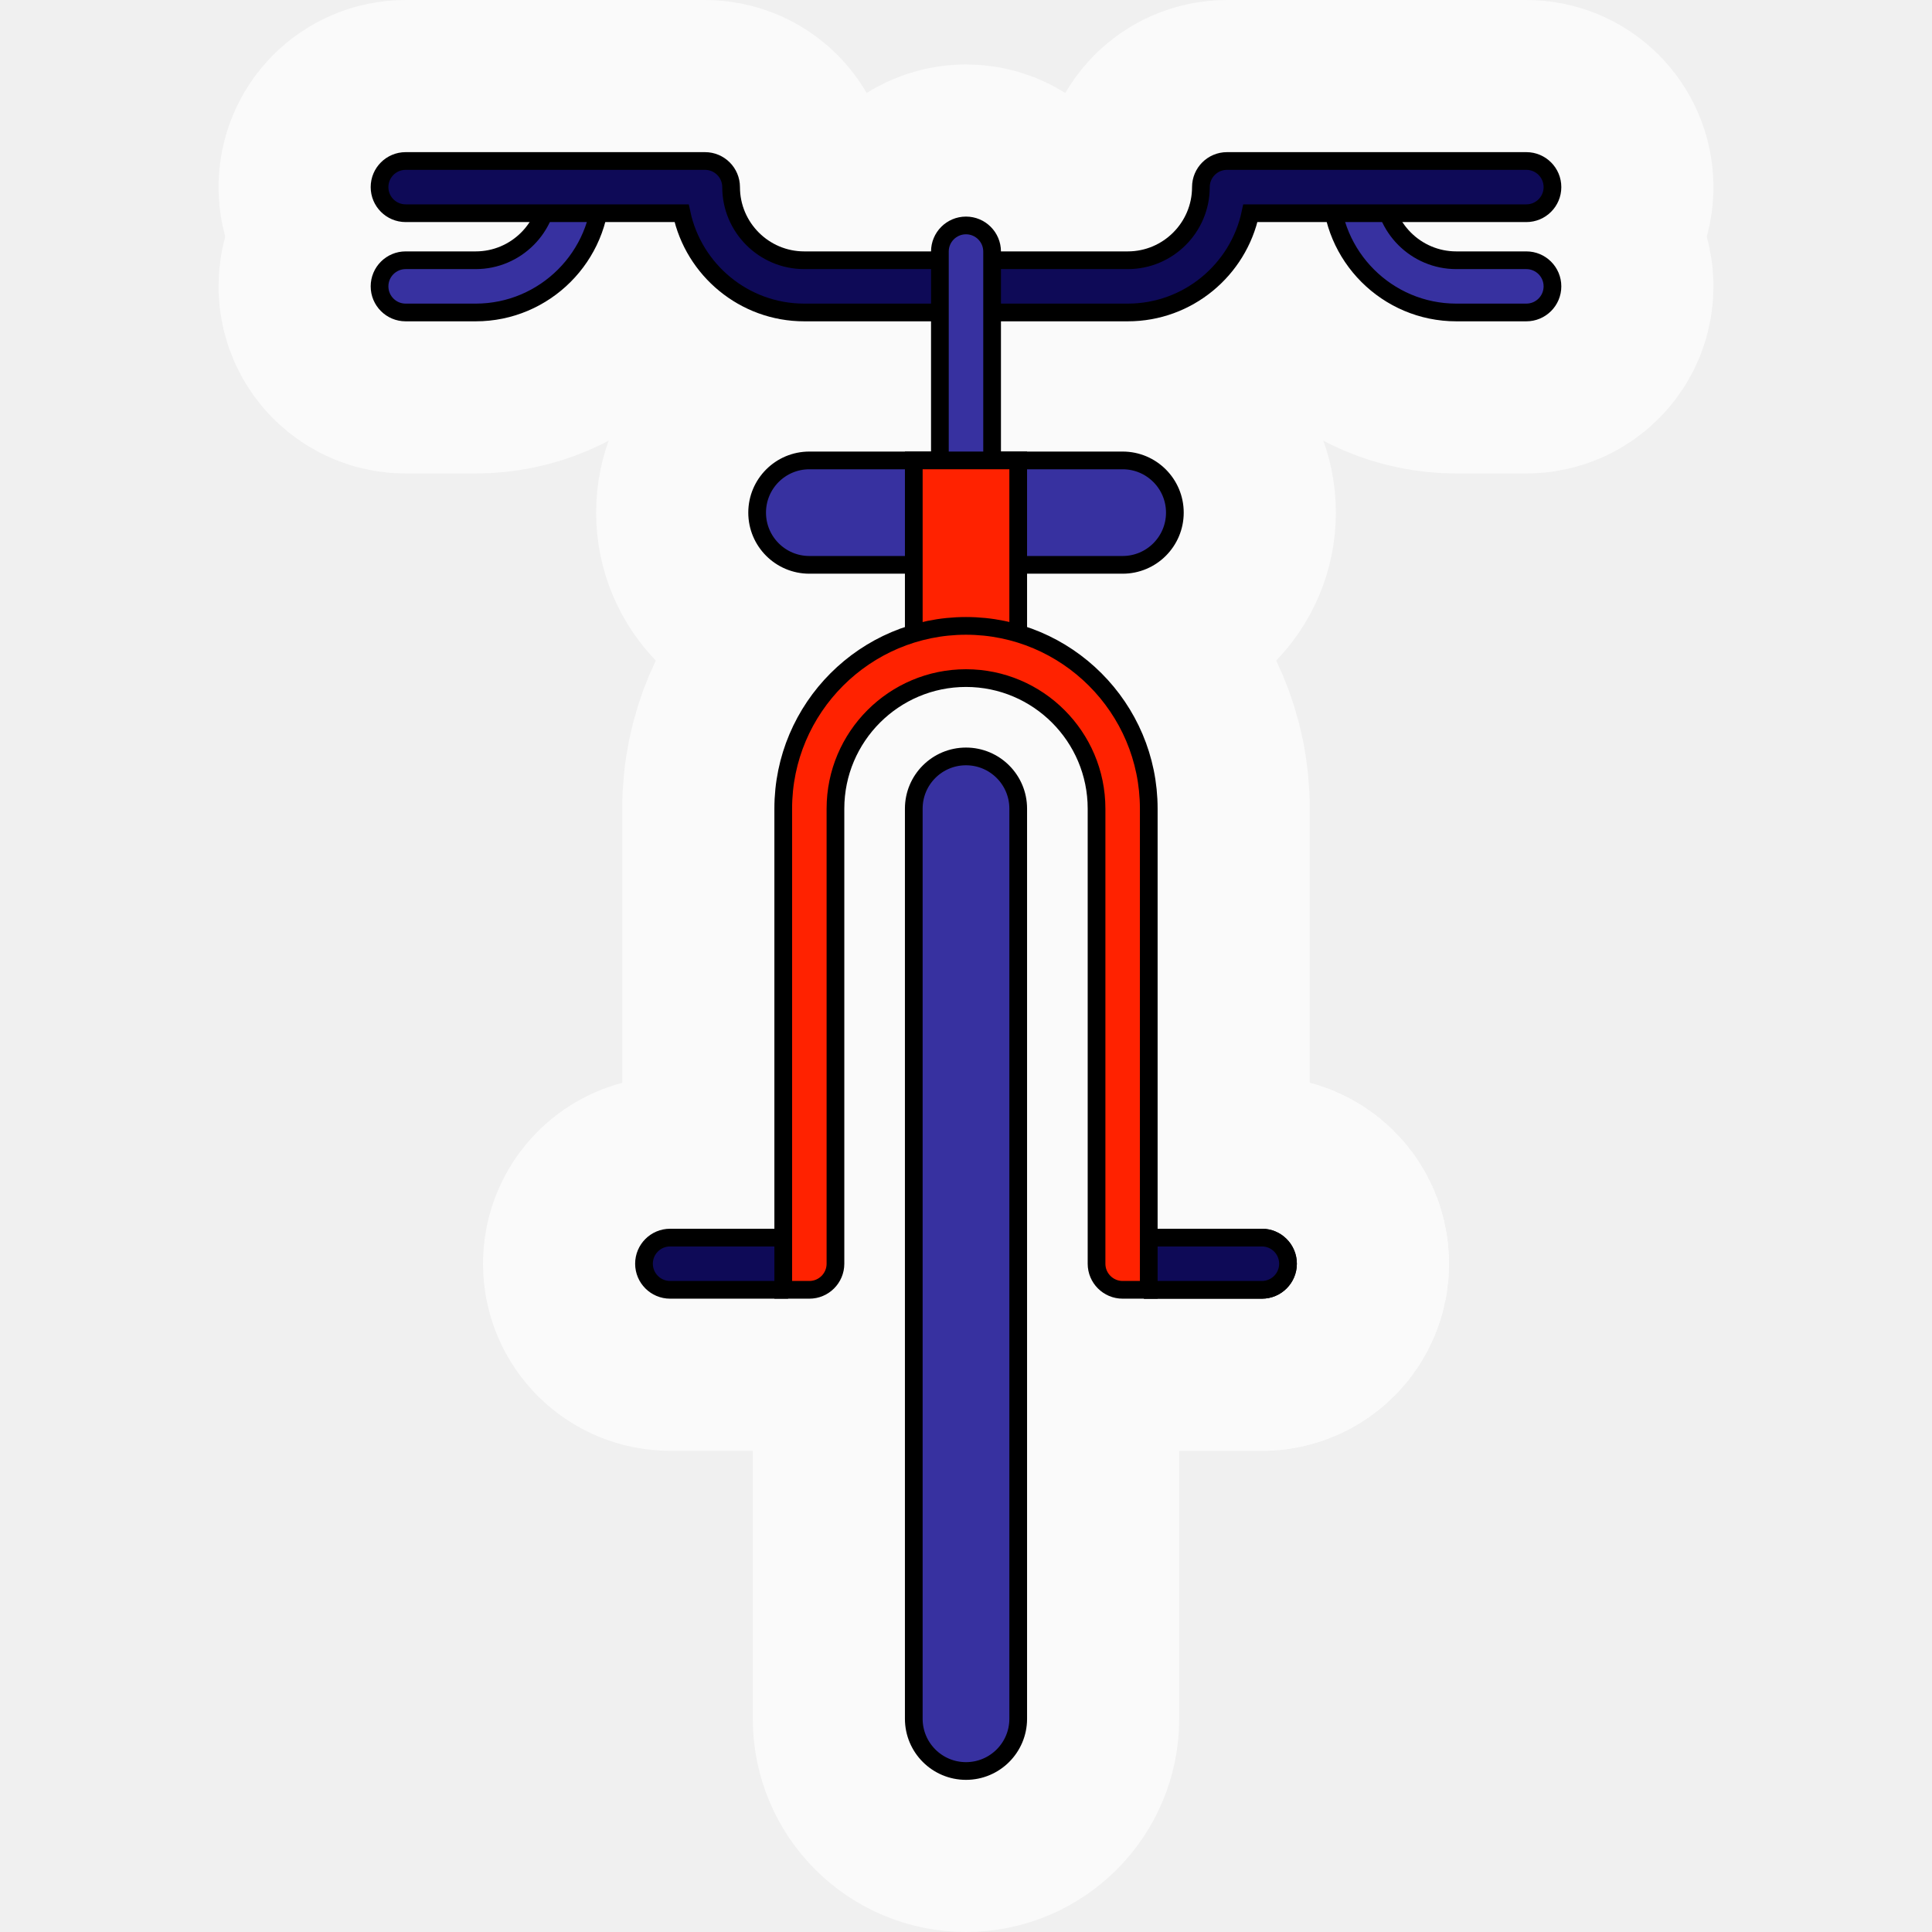
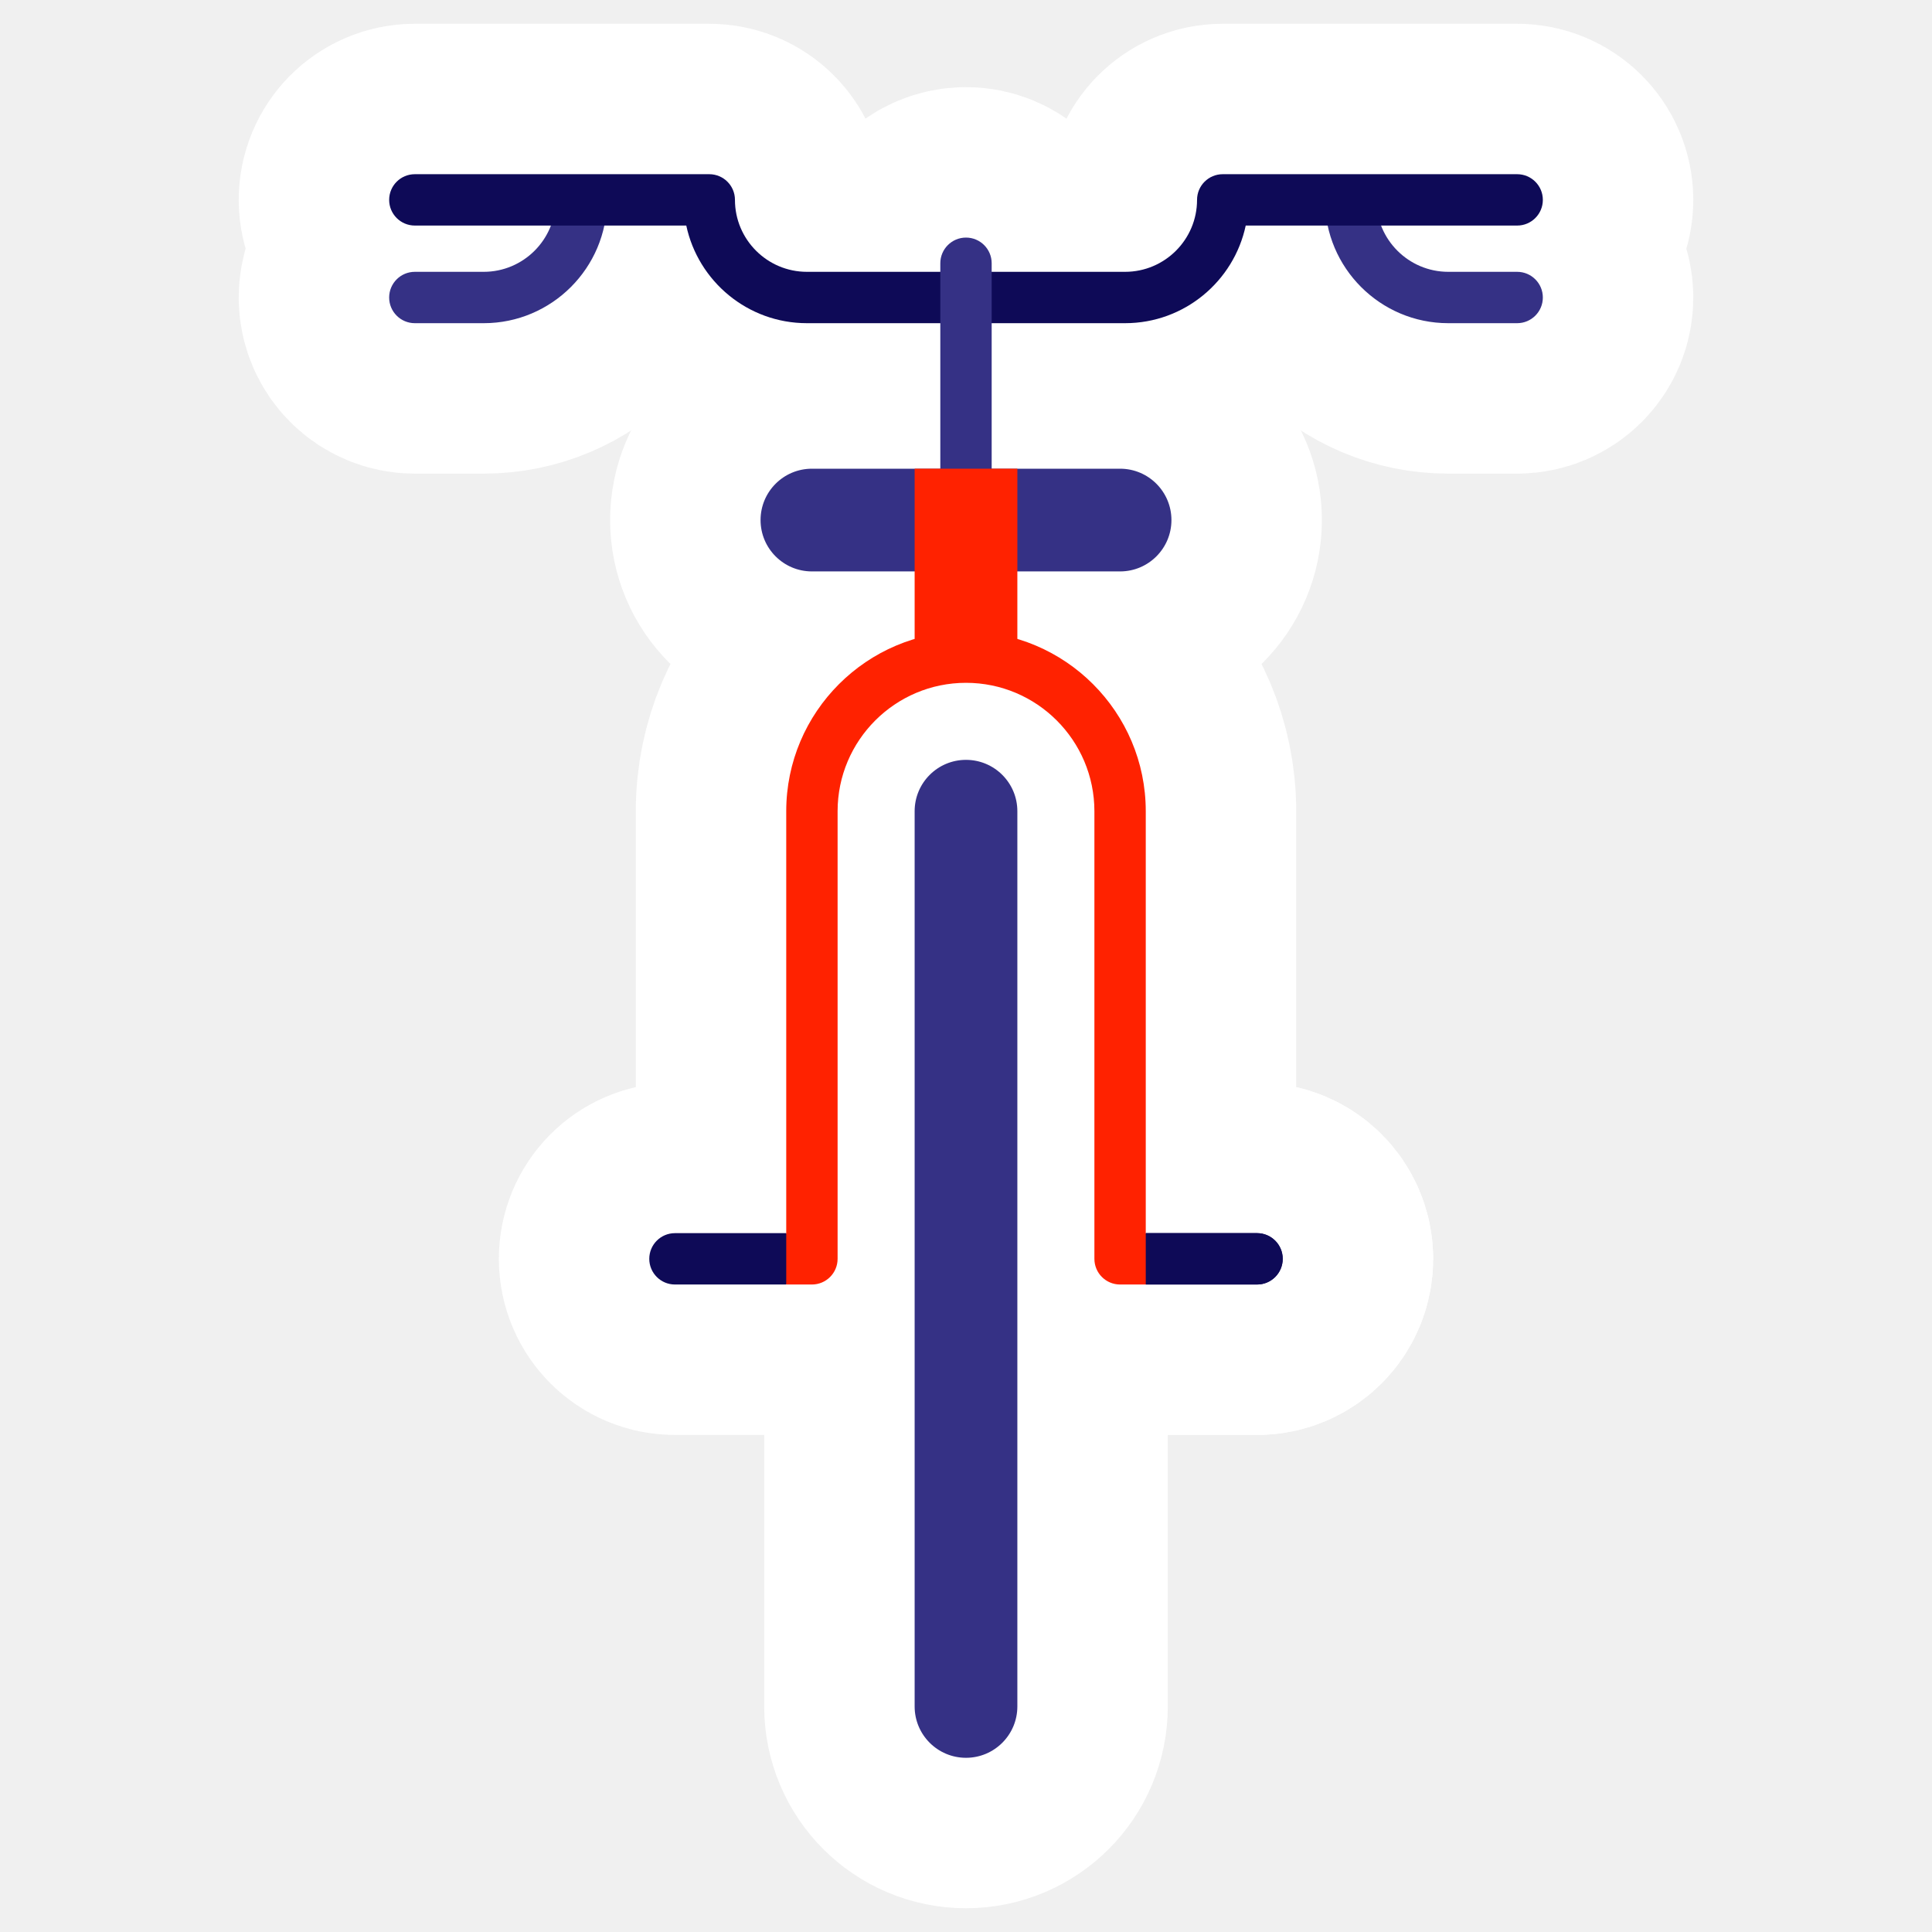
- <svg xmlns="http://www.w3.org/2000/svg" version="1.1" id="Layer_1" viewBox="-51.2 -51.2 614.40 614.40" xml:space="preserve" width="256px" height="256px" fill="#000000" stroke="#000000" stroke-width="5.632">
+ <svg xmlns="http://www.w3.org/2000/svg" version="1.1" id="Layer_1" viewBox="-56.32 -56.32 624.64 624.64" xml:space="preserve" width="256px" height="256px" fill="#ffffff">
  <g id="SVGRepo_bgCarrier" stroke-width="0" />
-   <g id="SVGRepo_tracerCarrier" stroke-linecap="round" stroke-linejoin="round" stroke="#fafafa" stroke-width="102.4">
+   <g id="SVGRepo_tracerCarrier" stroke-linecap="round" stroke-linejoin="round" stroke="#ffffff" stroke-width="97.28">
    <g>
-       <path style="fill:#3731a0;" d="M305.816,95.218h-99.632c-9.171,0-16.605,7.435-16.605,16.605s7.435,16.605,16.605,16.605h99.632 c9.171,0,16.605-7.435,16.605-16.605S314.987,95.218,305.816,95.218z" />
-       <path style="fill:#3731a0;" d="M123.339,8.303c0,12.826-10.435,23.261-23.261,23.261H77.802c-4.585,0-8.303,3.716-8.303,8.303 s3.717,8.303,8.303,8.303h22.276c21.982,0,39.866-17.883,39.866-39.866H123.339z" />
-       <path style="fill:#3731a0;" d="M434.197,31.564h-22.275c-12.826,0-23.261-10.435-23.261-23.261h-16.605 c0,21.982,17.883,39.866,39.866,39.866h22.275c4.586,0,8.303-3.716,8.303-8.303S438.783,31.564,434.197,31.564z" />
+       <path style="fill:#353185;" d="M305.816,95.218h-99.632c-9.171,0-16.605,7.435-16.605,16.605s7.435,16.605,16.605,16.605h99.632 c9.171,0,16.605-7.435,16.605-16.605S314.987,95.218,305.816,95.218z" />
+       <path style="fill:#353185;" d="M123.339,8.303c0,12.826-10.435,23.261-23.261,23.261H77.802c-4.585,0-8.303,3.716-8.303,8.303 s3.717,8.303,8.303,8.303h22.276c21.982,0,39.866-17.883,39.866-39.866H123.339z" />
+       <path style="fill:#353185;" d="M434.197,31.564h-22.275c-12.826,0-23.261-10.435-23.261-23.261h-16.605 c0,21.982,17.883,39.866,39.866,39.866h22.275c4.586,0,8.303-3.716,8.303-8.303S438.783,31.564,434.197,31.564z" />
    </g>
    <path style="fill:#0E0A57;" d="M307.439,48.169H204.56c-19.136,0-35.167-13.551-38.996-31.564H77.802 c-4.585,0-8.303-3.716-8.303-8.303S73.217,0,77.802,0h95.195c4.585,0,8.303,3.716,8.303,8.303c0,12.826,10.435,23.261,23.261,23.261 H307.44c12.826,0,23.261-10.435,23.261-23.261c0-4.586,3.716-8.303,8.303-8.303h95.194c4.586,0,8.303,3.716,8.303,8.303 s-3.716,8.303-8.303,8.303h-87.761C342.606,34.618,326.575,48.169,307.439,48.169z" />
-     <path style="fill:#3731a0;" d="M255.999,20.493c-4.585,0-8.303,3.716-8.303,8.303v77.492h16.605V28.796 C264.302,24.21,260.586,20.493,255.999,20.493z" />
+     <path style="fill:#353185;" d="M255.999,20.493c-4.585,0-8.303,3.716-8.303,8.303v77.492h16.605V28.796 C264.302,24.21,260.586,20.493,255.999,20.493z" />
    <rect x="239.394" y="95.215" style="fill:#ff2200;" width="33.211" height="63.776" />
-     <path style="fill:#3731a0;" d="M255.999,189.351c-9.171,0-16.605,7.435-16.605,16.605v289.438c0,9.171,7.435,16.605,16.605,16.605 s16.605-7.435,16.605-16.605V205.957C272.605,196.785,265.171,189.351,255.999,189.351z" />
+     <path style="fill:#353185;" d="M255.999,189.351c-9.171,0-16.605,7.435-16.605,16.605v289.438c0,9.171,7.435,16.605,16.605,16.605 s16.605-7.435,16.605-16.605V205.957C272.605,196.785,265.171,189.351,255.999,189.351z" />
    <path id="SVGCleanerId_0" style="fill:#0E0A57;" d="M350.097,342.372h-35.978l-5.535,8.303l5.535,8.303h35.978 c4.586,0,8.303-3.716,8.303-8.303S354.683,342.372,350.097,342.372z" />
    <g>
      <path id="SVGCleanerId_0_1_" style="fill:#0E0A57;" d="M350.097,342.372h-35.978l-5.535,8.303l5.535,8.303h35.978 c4.586,0,8.303-3.716,8.303-8.303S354.683,342.372,350.097,342.372z" />
    </g>
    <path style="fill:#0E0A57;" d="M161.902,342.372h35.978l5.535,8.303l-5.535,8.303h-35.978c-4.586,0-8.303-3.716-8.303-8.303 S157.317,342.372,161.902,342.372z" />
    <path style="fill:#ff2200;" d="M255.999,147.838c-32.047,0-58.119,26.073-58.119,58.119v153.022h8.303 c4.585,0,8.303-3.716,8.303-8.303V205.957c0-22.891,18.622-41.514,41.514-41.514s41.514,18.622,41.514,41.514v144.719 c0,4.586,3.716,8.303,8.303,8.303h8.303V205.957C314.118,173.911,288.047,147.838,255.999,147.838z" />
  </g>
  <g id="SVGRepo_iconCarrier">
    <g>
-       <path style="fill:#3731a0;" d="M305.816,95.218h-99.632c-9.171,0-16.605,7.435-16.605,16.605s7.435,16.605,16.605,16.605h99.632 c9.171,0,16.605-7.435,16.605-16.605S314.987,95.218,305.816,95.218z" />
-       <path style="fill:#3731a0;" d="M123.339,8.303c0,12.826-10.435,23.261-23.261,23.261H77.802c-4.585,0-8.303,3.716-8.303,8.303 s3.717,8.303,8.303,8.303h22.276c21.982,0,39.866-17.883,39.866-39.866H123.339z" />
-       <path style="fill:#3731a0;" d="M434.197,31.564h-22.275c-12.826,0-23.261-10.435-23.261-23.261h-16.605 c0,21.982,17.883,39.866,39.866,39.866h22.275c4.586,0,8.303-3.716,8.303-8.303S438.783,31.564,434.197,31.564z" />
+       <path style="fill:#353185;" d="M305.816,95.218h-99.632c-9.171,0-16.605,7.435-16.605,16.605s7.435,16.605,16.605,16.605h99.632 c9.171,0,16.605-7.435,16.605-16.605S314.987,95.218,305.816,95.218z" />
+       <path style="fill:#353185;" d="M123.339,8.303c0,12.826-10.435,23.261-23.261,23.261H77.802c-4.585,0-8.303,3.716-8.303,8.303 s3.717,8.303,8.303,8.303h22.276c21.982,0,39.866-17.883,39.866-39.866H123.339z" />
+       <path style="fill:#353185;" d="M434.197,31.564h-22.275c-12.826,0-23.261-10.435-23.261-23.261h-16.605 c0,21.982,17.883,39.866,39.866,39.866h22.275c4.586,0,8.303-3.716,8.303-8.303S438.783,31.564,434.197,31.564z" />
    </g>
    <path style="fill:#0E0A57;" d="M307.439,48.169H204.56c-19.136,0-35.167-13.551-38.996-31.564H77.802 c-4.585,0-8.303-3.716-8.303-8.303S73.217,0,77.802,0h95.195c4.585,0,8.303,3.716,8.303,8.303c0,12.826,10.435,23.261,23.261,23.261 H307.44c12.826,0,23.261-10.435,23.261-23.261c0-4.586,3.716-8.303,8.303-8.303h95.194c4.586,0,8.303,3.716,8.303,8.303 s-3.716,8.303-8.303,8.303h-87.761C342.606,34.618,326.575,48.169,307.439,48.169z" />
-     <path style="fill:#3731a0;" d="M255.999,20.493c-4.585,0-8.303,3.716-8.303,8.303v77.492h16.605V28.796 C264.302,24.21,260.586,20.493,255.999,20.493z" />
+     <path style="fill:#353185;" d="M255.999,20.493c-4.585,0-8.303,3.716-8.303,8.303v77.492h16.605V28.796 C264.302,24.21,260.586,20.493,255.999,20.493z" />
    <rect x="239.394" y="95.215" style="fill:#ff2200;" width="33.211" height="63.776" />
-     <path style="fill:#3731a0;" d="M255.999,189.351c-9.171,0-16.605,7.435-16.605,16.605v289.438c0,9.171,7.435,16.605,16.605,16.605 s16.605-7.435,16.605-16.605V205.957C272.605,196.785,265.171,189.351,255.999,189.351z" />
+     <path style="fill:#353185;" d="M255.999,189.351c-9.171,0-16.605,7.435-16.605,16.605v289.438c0,9.171,7.435,16.605,16.605,16.605 s16.605-7.435,16.605-16.605V205.957C272.605,196.785,265.171,189.351,255.999,189.351z" />
    <path id="SVGCleanerId_0" style="fill:#0E0A57;" d="M350.097,342.372h-35.978l-5.535,8.303l5.535,8.303h35.978 c4.586,0,8.303-3.716,8.303-8.303S354.683,342.372,350.097,342.372z" />
    <g>
      <path id="SVGCleanerId_0_1_" style="fill:#0E0A57;" d="M350.097,342.372h-35.978l-5.535,8.303l5.535,8.303h35.978 c4.586,0,8.303-3.716,8.303-8.303S354.683,342.372,350.097,342.372z" />
    </g>
    <path style="fill:#0E0A57;" d="M161.902,342.372h35.978l5.535,8.303l-5.535,8.303h-35.978c-4.586,0-8.303-3.716-8.303-8.303 S157.317,342.372,161.902,342.372z" />
    <path style="fill:#ff2200;" d="M255.999,147.838c-32.047,0-58.119,26.073-58.119,58.119v153.022h8.303 c4.585,0,8.303-3.716,8.303-8.303V205.957c0-22.891,18.622-41.514,41.514-41.514s41.514,18.622,41.514,41.514v144.719 c0,4.586,3.716,8.303,8.303,8.303h8.303V205.957C314.118,173.911,288.047,147.838,255.999,147.838z" />
  </g>
</svg>
